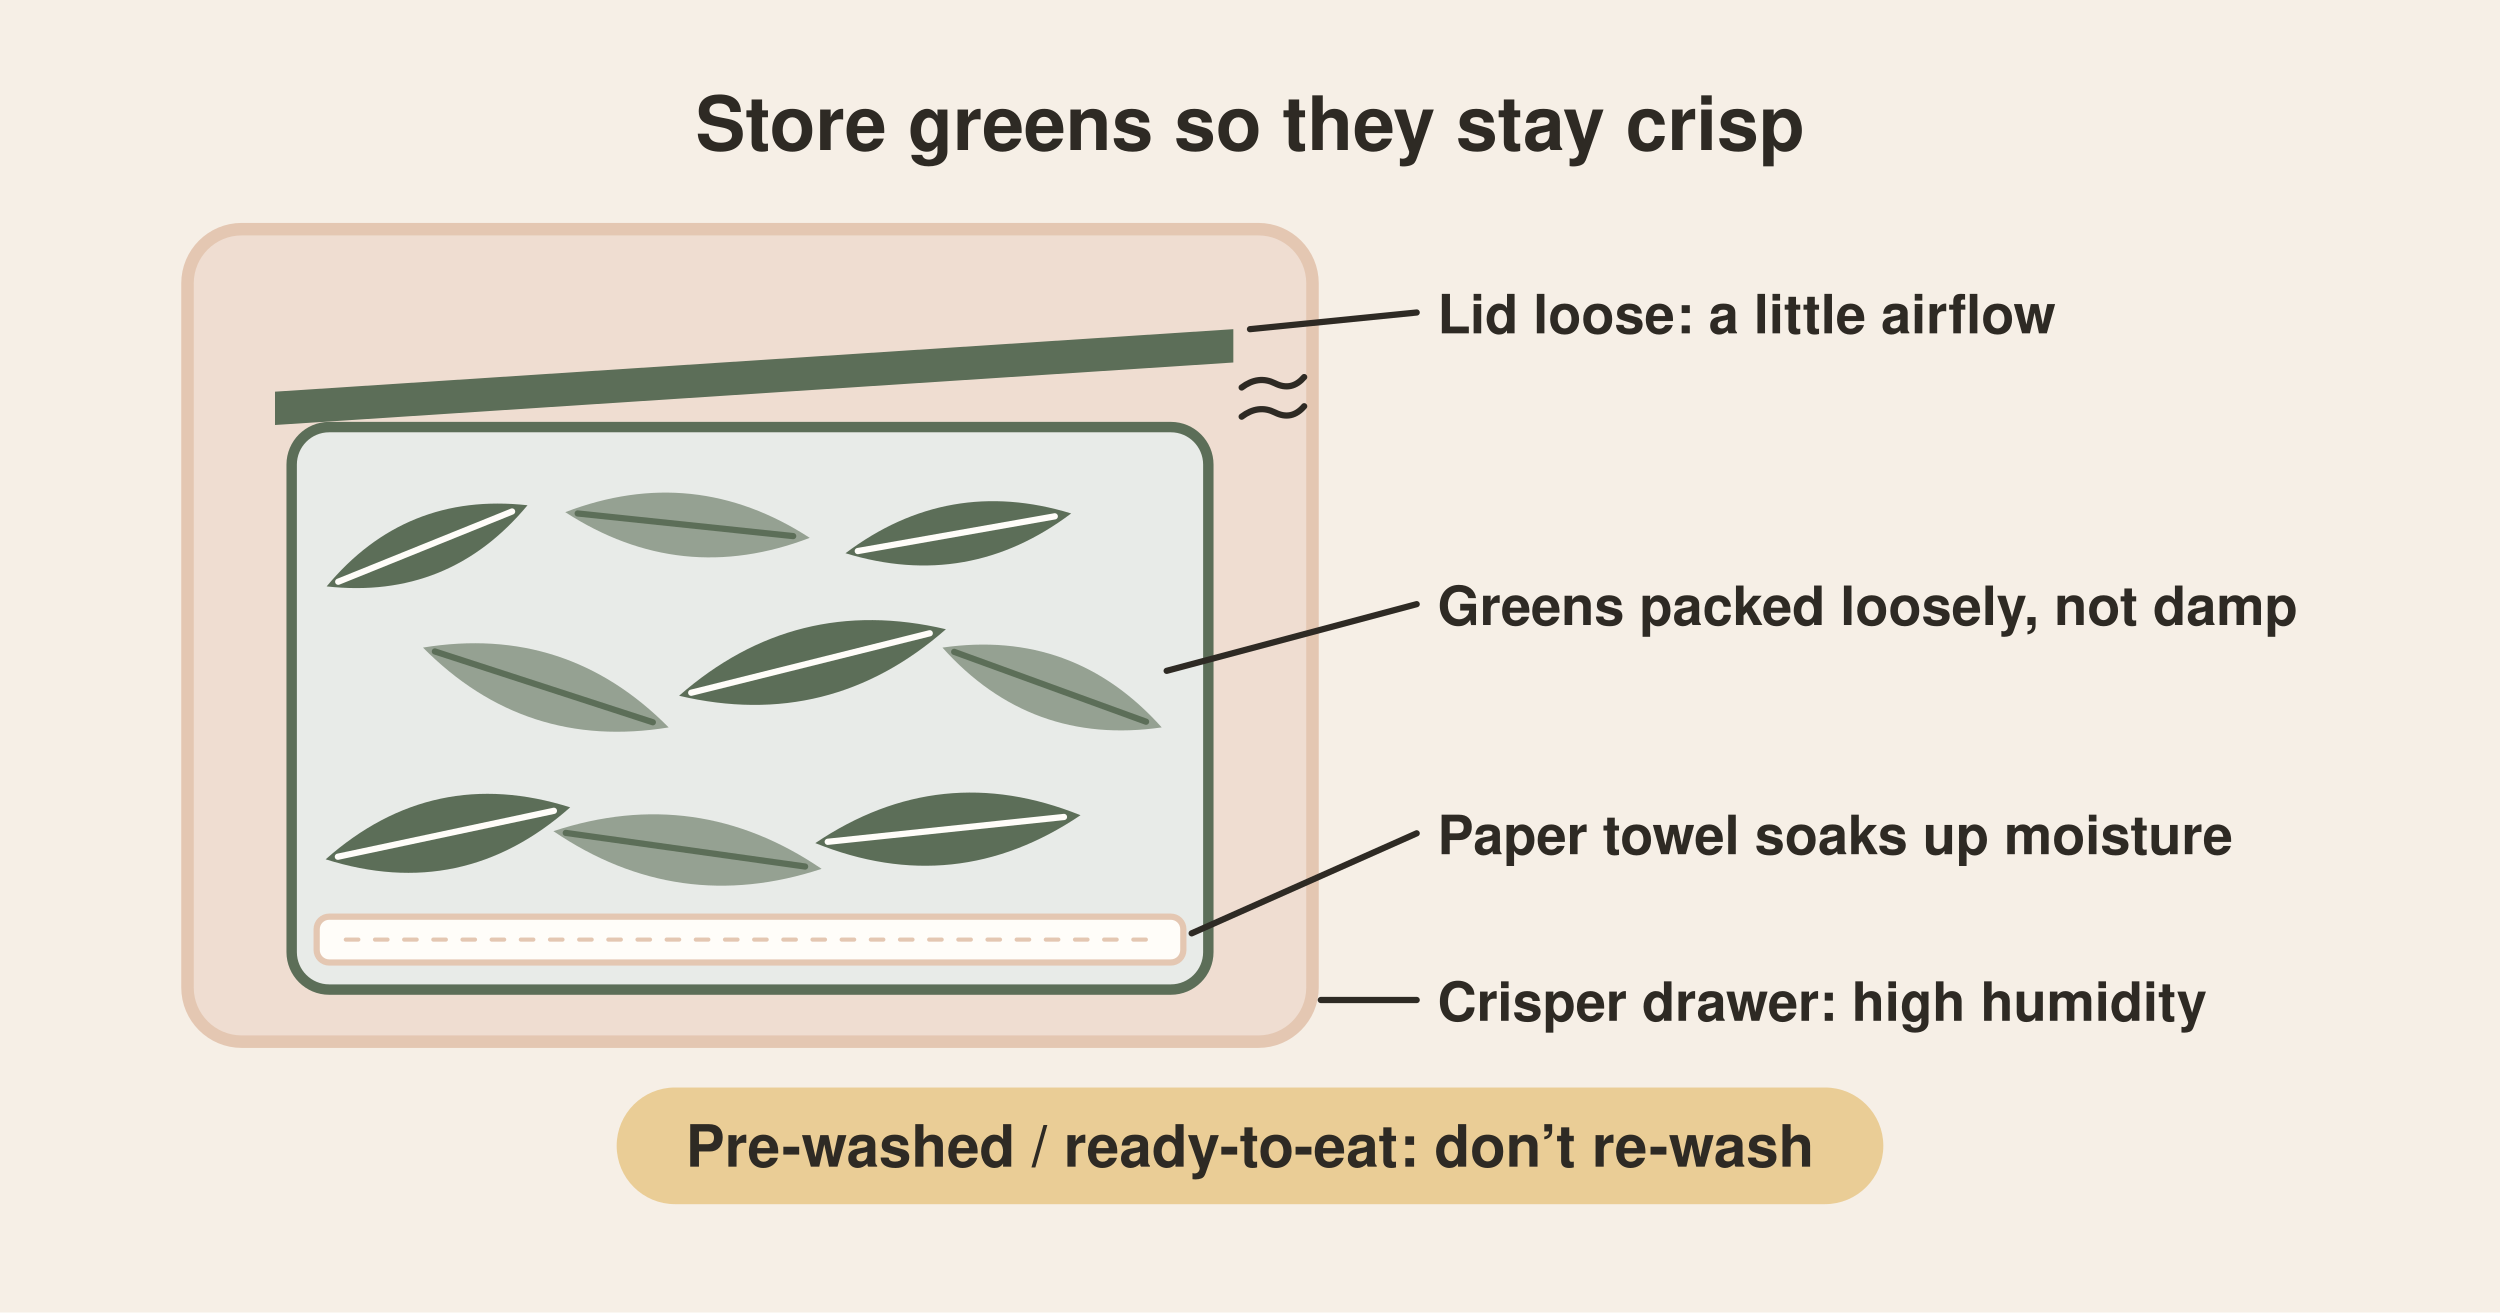
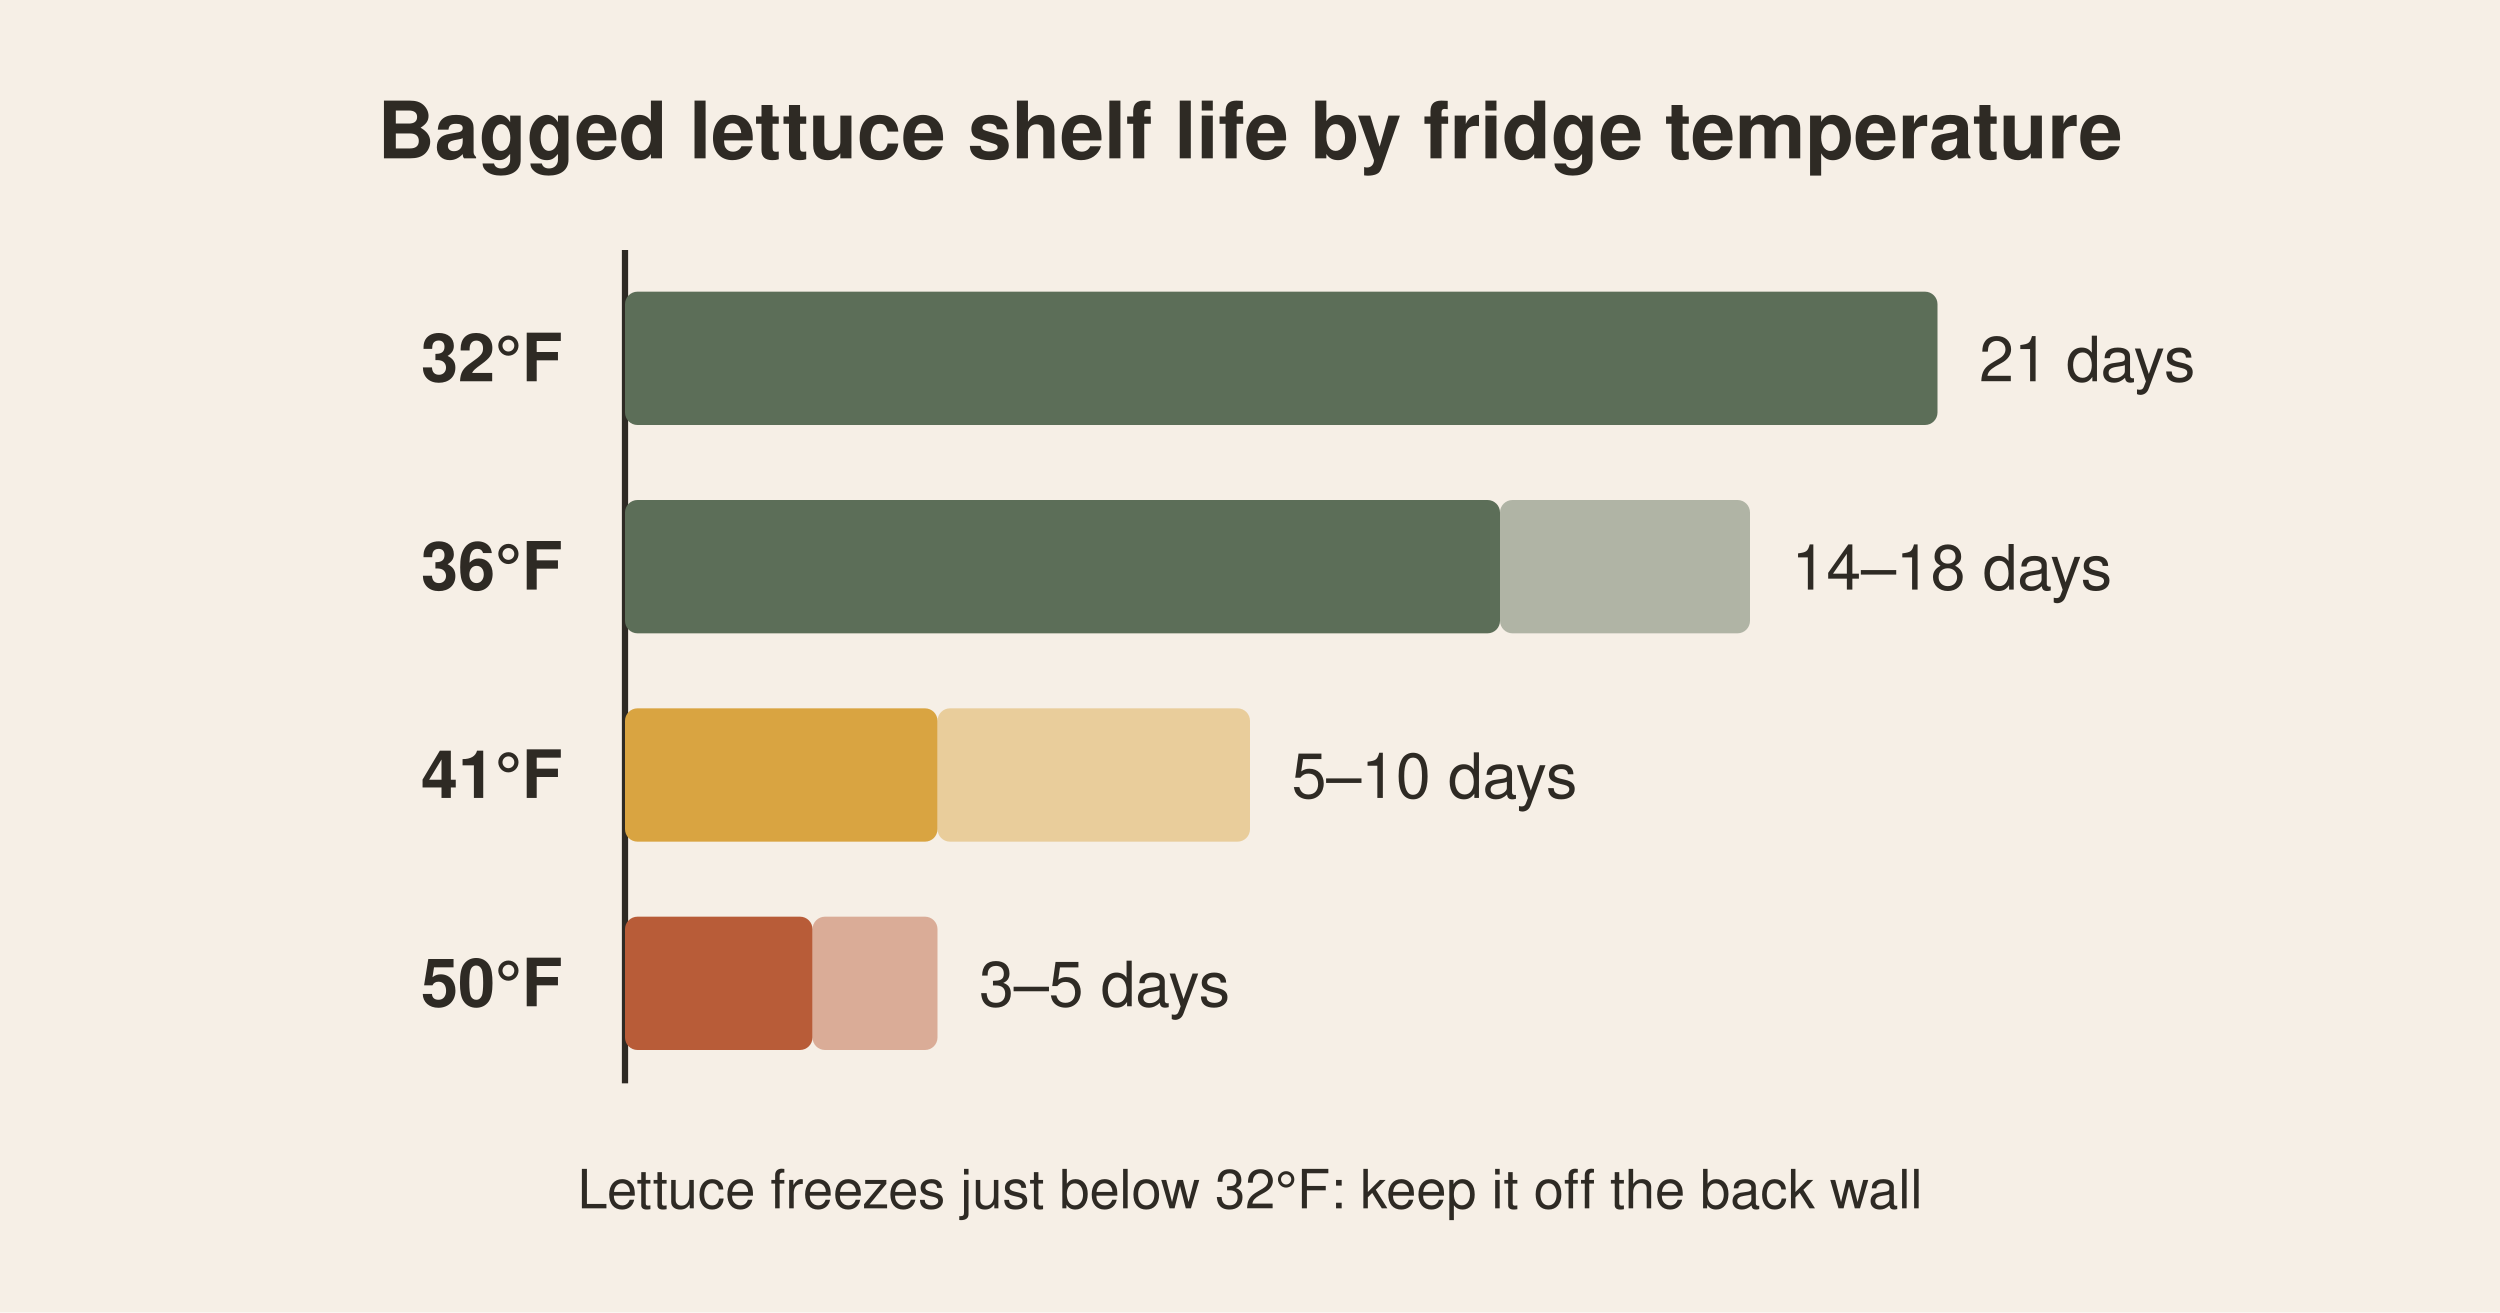
- <svg xmlns="http://www.w3.org/2000/svg" width="1200" height="630" viewBox="0 0 1200 630">
-   <rect x="0" y="0" width="1200" height="630" fill="#F6EFE6" />
-   <text x="600" y="72" font-family="Helvetica, Arial, sans-serif" font-size="36" font-weight="bold" text-anchor="middle" fill="#2E2A24">Store greens so they stay crisp</text>
-   <rect x="90" y="110" width="540" height="390" rx="26" fill="#EFDDD1" stroke="#E4C7B2" stroke-width="6" />
-   <rect x="140" y="205" width="440" height="270" rx="18" fill="#E8EBE8" stroke="#5C6E58" stroke-width="5" />
-   <polygon points="132,204 132,188 592,158 592,174" fill="#5C6E58" />
-   <path d="M596,186 q8,-6 16,-2 t14,-3" fill="none" stroke="#2E2A24" stroke-width="3" stroke-linecap="round" stroke-linejoin="round" />
-   <path d="M596,200 q8,-6 16,-2 t14,-3" fill="none" stroke="#2E2A24" stroke-width="3" stroke-linecap="round" stroke-linejoin="round" />
-   <rect x="152" y="440" width="416" height="22" rx="6" fill="#FFFDF9" stroke="#E4C7B2" stroke-width="3" />
-   <line x1="166" y1="451" x2="554" y2="451" stroke="#E4C7B2" stroke-width="2" stroke-dasharray="6 8" stroke-linecap="round" />
-   <path d="M-60.0,0 Q0,-34 60.0,0 Q0,34 -60.0,0 Z" fill="#5C6E58" transform="translate(215 400) rotate(-12)" />
-   <path d="M-54.0,0 L52.0,0" fill="none" stroke="#FFFDF9" stroke-width="3" stroke-linecap="round" stroke-linejoin="round" transform="translate(215 400) rotate(-12)" />
-   <path d="M-65.0,0 Q0,-32 65.0,0 Q0,32 -65.0,0 Z" fill="#95A192" transform="translate(330 408) rotate(8)" />
-   <path d="M-59.0,0 L57.0,0" fill="none" stroke="#5C6E58" stroke-width="3" stroke-linecap="round" stroke-linejoin="round" transform="translate(330 408) rotate(8)" />
-   <path d="M-64.0,0 Q0,-34 64.0,0 Q0,34 -64.0,0 Z" fill="#5C6E58" transform="translate(455 398) rotate(-6)" />
-   <path d="M-58.0,0 L56.0,0" fill="none" stroke="#FFFDF9" stroke-width="3" stroke-linecap="round" stroke-linejoin="round" transform="translate(455 398) rotate(-6)" />
-   <path d="M-62.0,0 Q0,-32 62.0,0 Q0,32 -62.0,0 Z" fill="#95A192" transform="translate(262 330) rotate(18)" />
-   <path d="M-56.0,0 L54.0,0" fill="none" stroke="#5C6E58" stroke-width="3" stroke-linecap="round" stroke-linejoin="round" transform="translate(262 330) rotate(18)" />
-   <path d="M-66.0,0 Q0,-34 66.0,0 Q0,34 -66.0,0 Z" fill="#5C6E58" transform="translate(390 318) rotate(-14)" />
-   <path d="M-60.0,0 L58.0,0" fill="none" stroke="#FFFDF9" stroke-width="3" stroke-linecap="round" stroke-linejoin="round" transform="translate(390 318) rotate(-14)" />
-   <path d="M-56.0,0 Q0,-30 56.0,0 Q0,30 -56.0,0 Z" fill="#95A192" transform="translate(505 330) rotate(20)" />
-   <path d="M-50.0,0 L48.0,0" fill="none" stroke="#5C6E58" stroke-width="3" stroke-linecap="round" stroke-linejoin="round" transform="translate(505 330) rotate(20)" />
-   <path d="M-52.0,0 Q0,-28 52.0,0 Q0,28 -52.0,0 Z" fill="#5C6E58" transform="translate(205 262) rotate(-22)" />
-   <path d="M-46.0,0 L44.0,0" fill="none" stroke="#FFFDF9" stroke-width="3" stroke-linecap="round" stroke-linejoin="round" transform="translate(205 262) rotate(-22)" />
-   <path d="M-59.0,0 Q0,-30 59.0,0 Q0,30 -59.0,0 Z" fill="#95A192" transform="translate(330 252) rotate(6)" />
-   <path d="M-53.0,0 L51.0,0" fill="none" stroke="#5C6E58" stroke-width="3" stroke-linecap="round" stroke-linejoin="round" transform="translate(330 252) rotate(6)" />
-   <path d="M-55.0,0 Q0,-28 55.0,0 Q0,28 -55.0,0 Z" fill="#5C6E58" transform="translate(460 256) rotate(-10)" />
-   <path d="M-49.0,0 L47.0,0" fill="none" stroke="#FFFDF9" stroke-width="3" stroke-linecap="round" stroke-linejoin="round" transform="translate(460 256) rotate(-10)" />
-   <line x1="680" y1="150" x2="600" y2="158" stroke="#2E2A24" stroke-width="3" stroke-linecap="round" />
-   <text x="690" y="160" font-family="Helvetica, Arial, sans-serif" font-size="26" font-weight="bold" fill="#2E2A24">Lid loose: a little airflow</text>
-   <line x1="680" y1="290" x2="560" y2="322" stroke="#2E2A24" stroke-width="3" stroke-linecap="round" />
-   <text x="690" y="300" font-family="Helvetica, Arial, sans-serif" font-size="26" font-weight="bold" fill="#2E2A24">Greens packed loosely, not damp</text>
-   <line x1="680" y1="400" x2="572" y2="448" stroke="#2E2A24" stroke-width="3" stroke-linecap="round" />
-   <text x="690" y="410" font-family="Helvetica, Arial, sans-serif" font-size="26" font-weight="bold" fill="#2E2A24">Paper towel soaks up moisture</text>
-   <line x1="680" y1="480" x2="634" y2="480" stroke="#2E2A24" stroke-width="3" stroke-linecap="round" />
-   <text x="690" y="490" font-family="Helvetica, Arial, sans-serif" font-size="26" font-weight="bold" fill="#2E2A24">Crisper drawer: high humidity</text>
-   <rect x="296" y="522" width="608" height="56" rx="28" fill="#EACD96" />
-   <text x="600" y="560" font-family="Helvetica, Arial, sans-serif" font-size="28" font-weight="bold" text-anchor="middle" fill="#2E2A24">Pre-washed / ready-to-eat: don’t re-wash</text>
+ <svg xmlns="http://www.w3.org/2000/svg" viewBox="0 0 1200 630">
+   <rect width="1200" height="630" fill="#F6EFE6" />
+   <text x="600" y="76" font-family="Helvetica, Arial, sans-serif" font-size="38" font-weight="bold" fill="#2E2A24" text-anchor="middle">Bagged lettuce shelf life by fridge temperature</text>
+   <line x1="300" y1="120" x2="300" y2="520" stroke="#2E2A24" stroke-width="3" />
+   <text x="270" y="183" font-family="Helvetica, Arial, sans-serif" font-size="32" font-weight="bold" fill="#2E2A24" text-anchor="end">32°F</text>
+   <rect x="300" y="140" width="630" height="64" rx="6" fill="#5C6E58" />
+   <text x="950" y="183" font-family="Helvetica, Arial, sans-serif" font-size="30" fill="#2E2A24">21 days</text>
+   <text x="270" y="283" font-family="Helvetica, Arial, sans-serif" font-size="32" font-weight="bold" fill="#2E2A24" text-anchor="end">36°F</text>
+   <rect x="300" y="240" width="420" height="64" rx="6" fill="#5C6E58" />
+   <rect x="720" y="240" width="120" height="64" rx="6" fill="#5C6E58" fill-opacity="0.45" />
+   <text x="860" y="283" font-family="Helvetica, Arial, sans-serif" font-size="30" fill="#2E2A24">14–18 days</text>
+   <text x="270" y="383" font-family="Helvetica, Arial, sans-serif" font-size="32" font-weight="bold" fill="#2E2A24" text-anchor="end">41°F</text>
+   <rect x="300" y="340" width="150" height="64" rx="6" fill="#D9A441" />
+   <rect x="450" y="340" width="150" height="64" rx="6" fill="#D9A441" fill-opacity="0.45" />
+   <text x="620" y="383" font-family="Helvetica, Arial, sans-serif" font-size="30" fill="#2E2A24">5–10 days</text>
+   <text x="270" y="483" font-family="Helvetica, Arial, sans-serif" font-size="32" font-weight="bold" fill="#2E2A24" text-anchor="end">50°F</text>
+   <rect x="300" y="440" width="90" height="64" rx="6" fill="#B85C38" />
+   <rect x="390" y="440" width="60" height="64" rx="6" fill="#B85C38" fill-opacity="0.45" />
+   <text x="470" y="483" font-family="Helvetica, Arial, sans-serif" font-size="30" fill="#2E2A24">3–5 days</text>
+   <text x="600" y="580" font-family="Helvetica, Arial, sans-serif" font-size="26" fill="#2E2A24" text-anchor="middle">Lettuce freezes just below 32°F: keep it off the back wall</text>
</svg>
